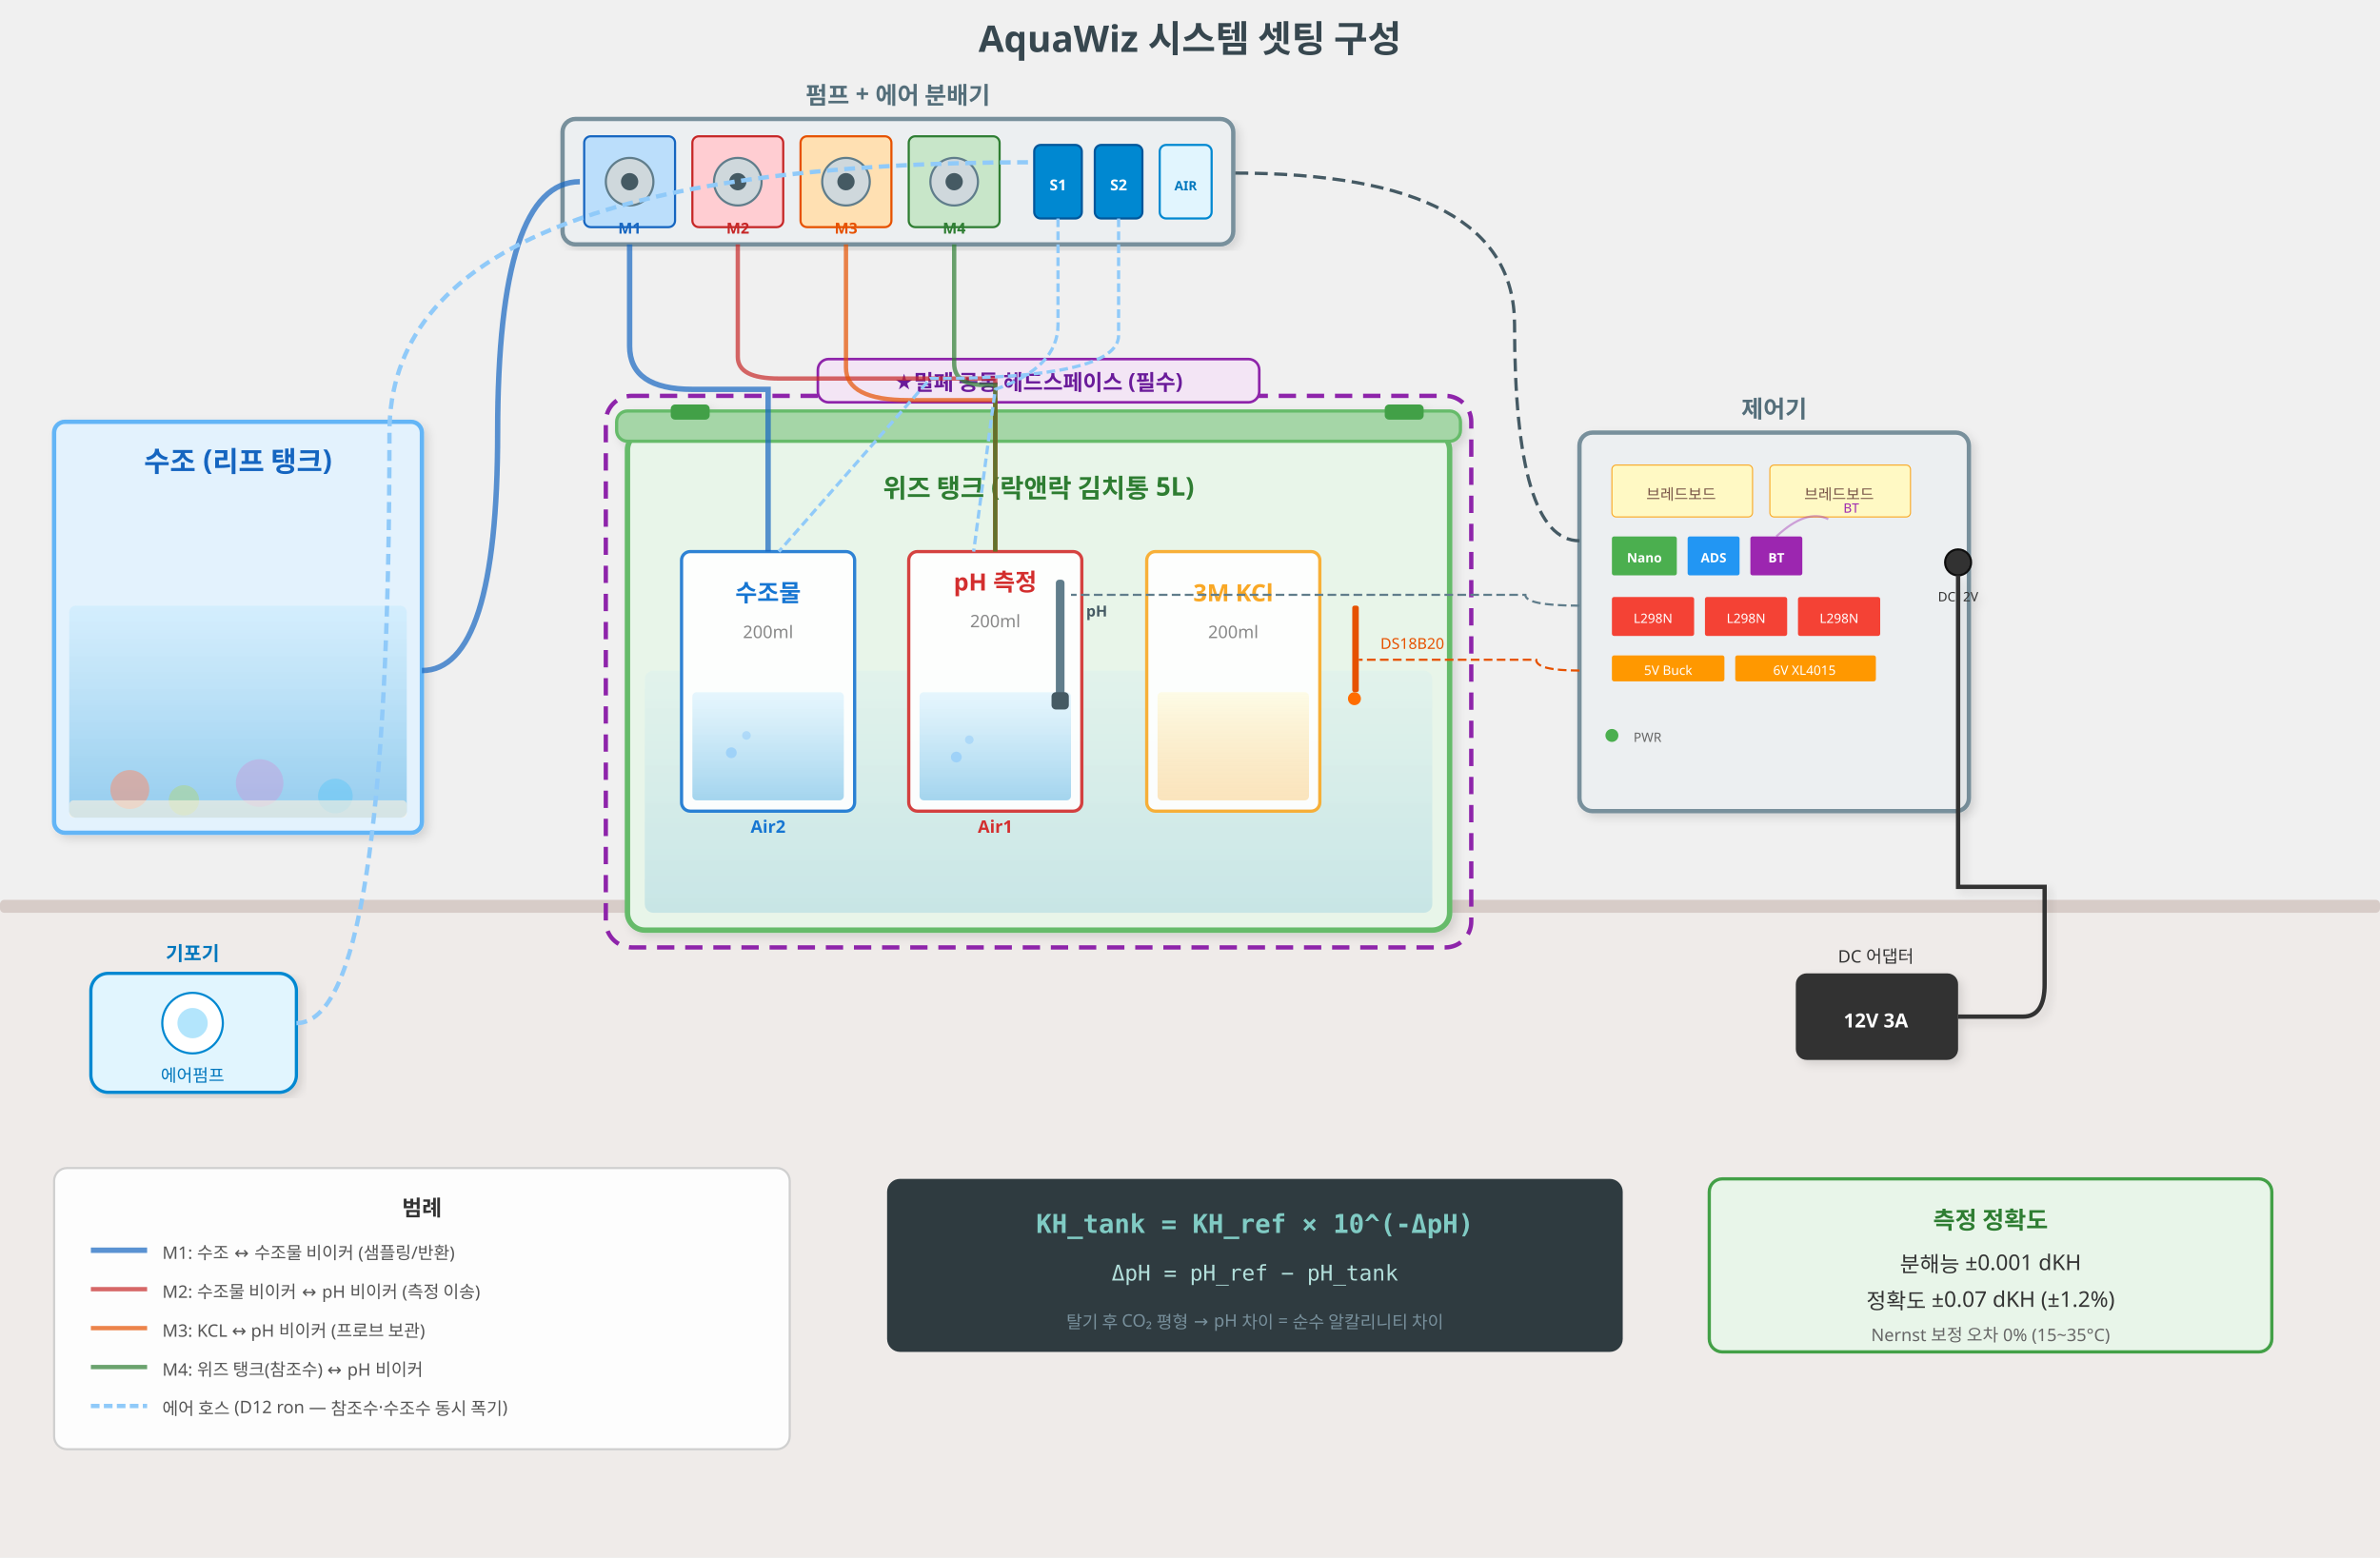
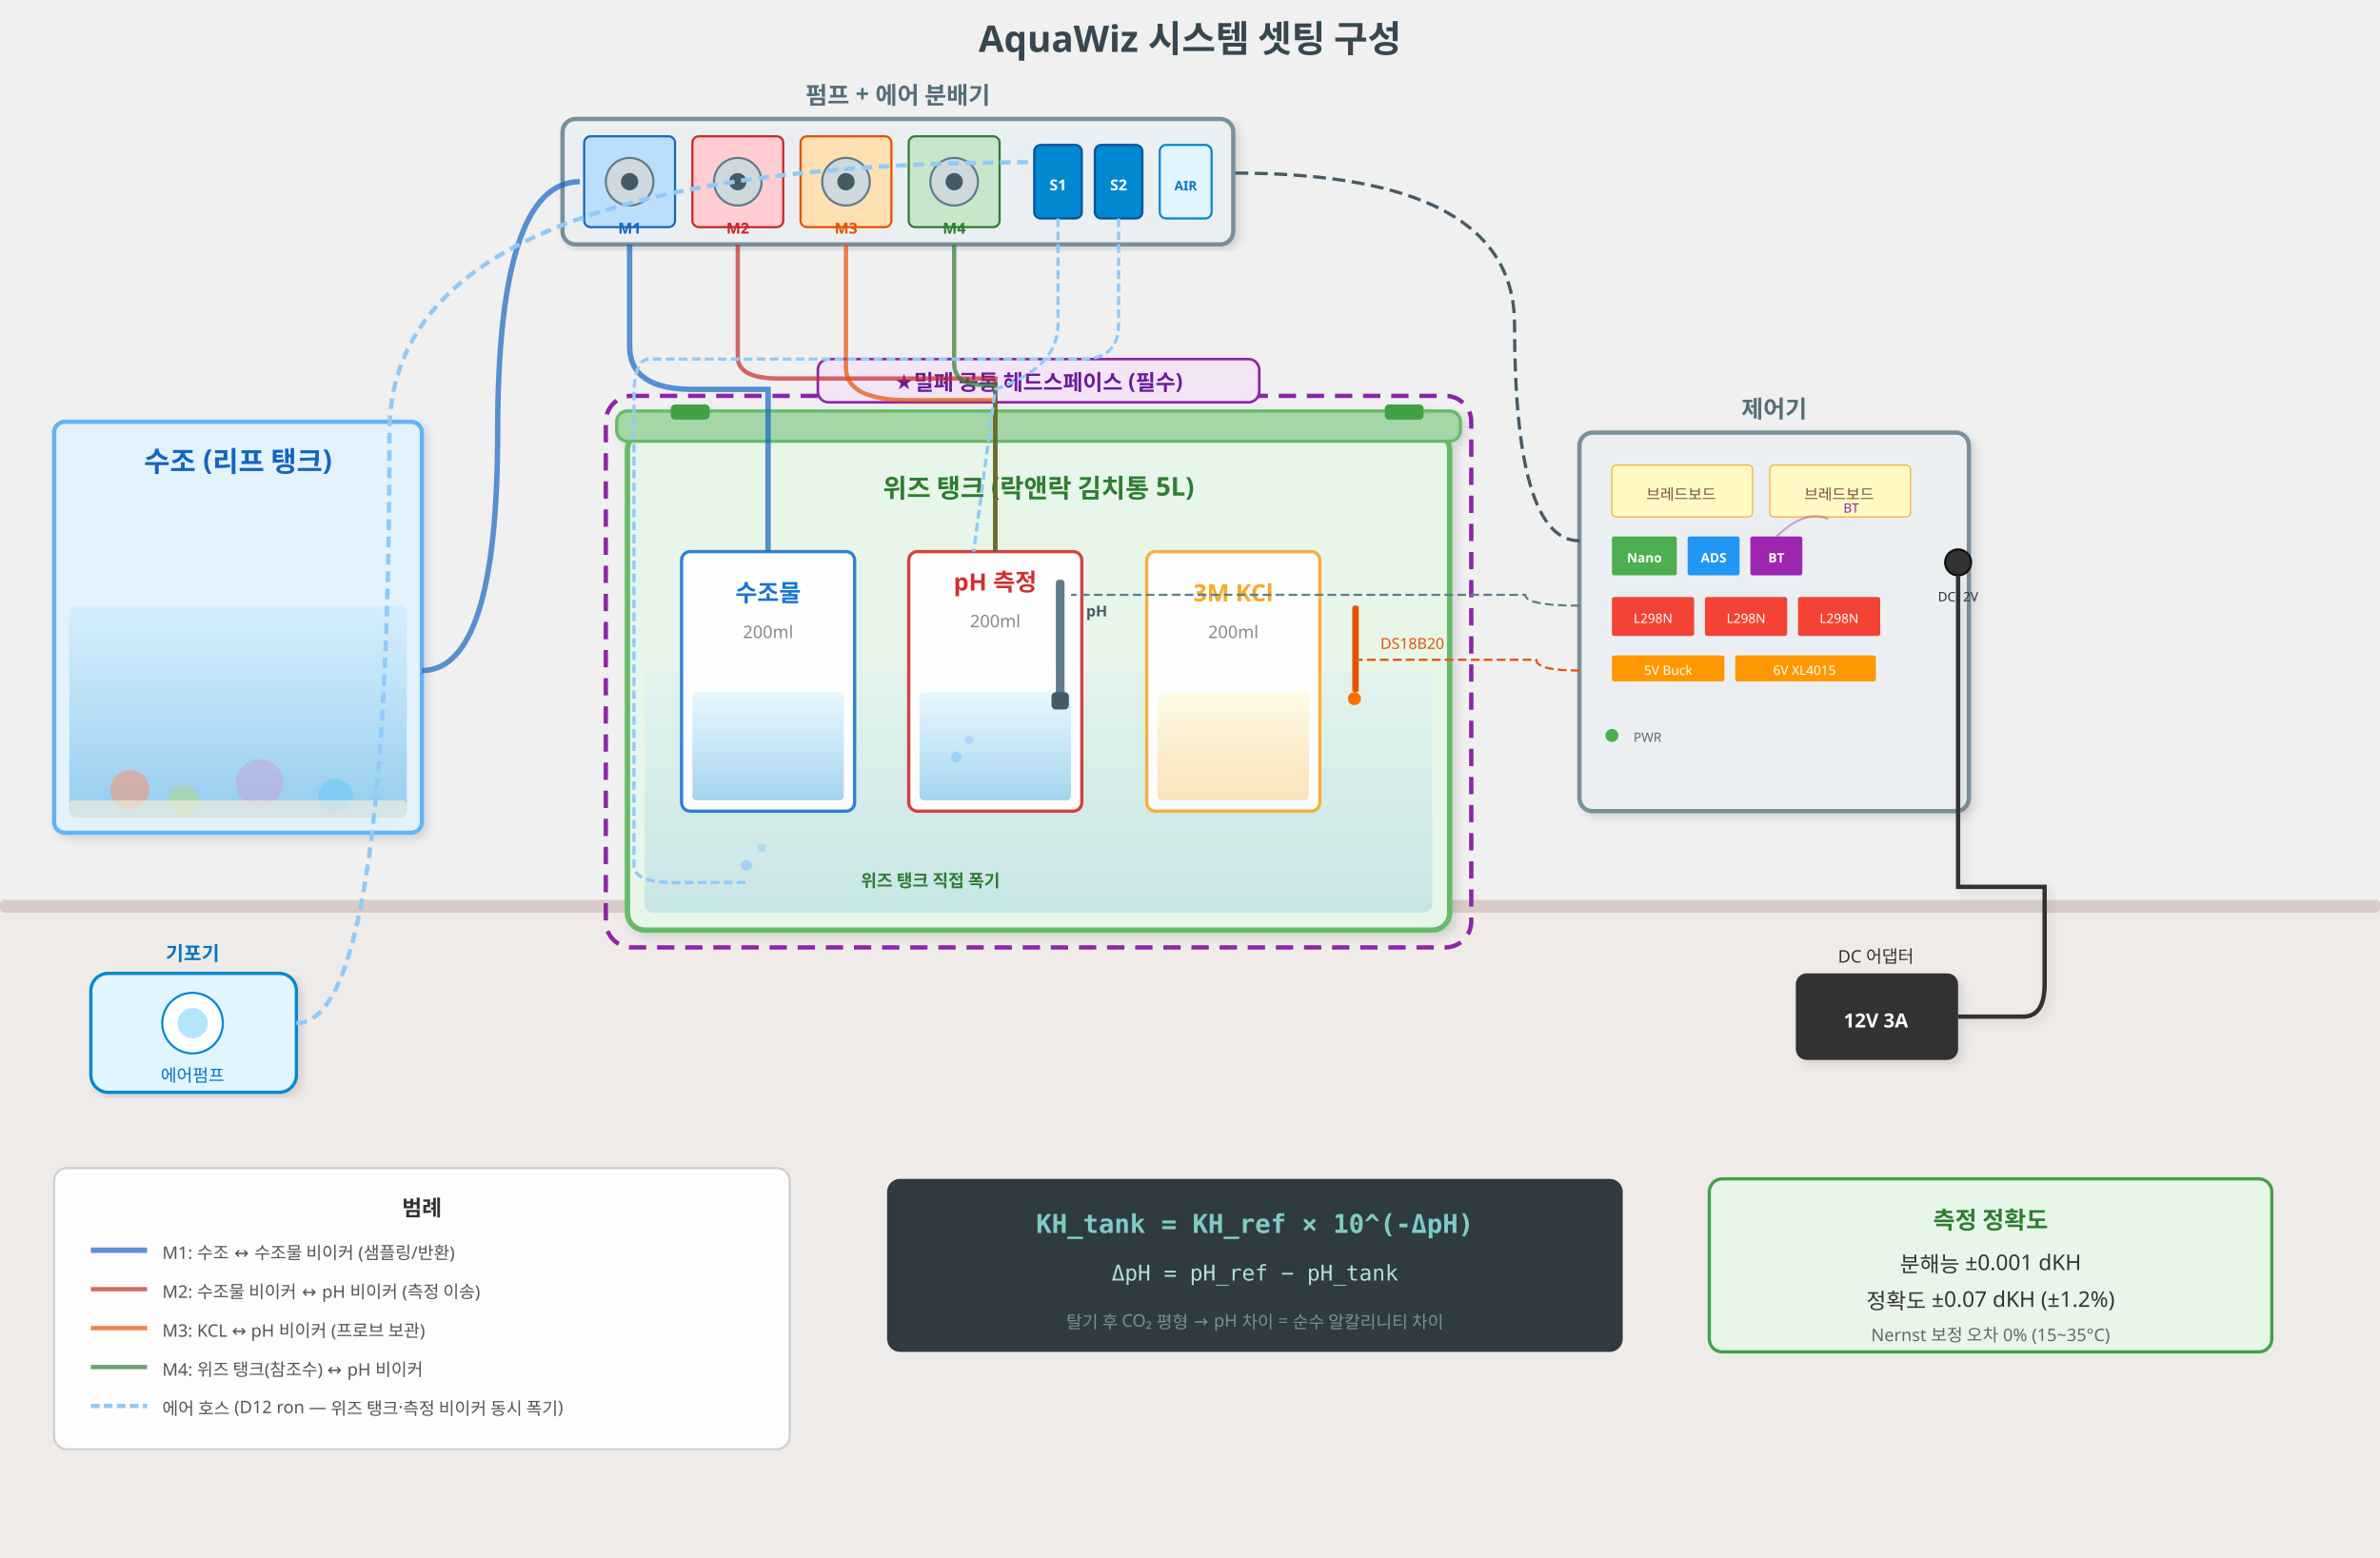
<svg xmlns="http://www.w3.org/2000/svg" viewBox="0 0 1100 720" font-family="'Malgun Gothic', 'Apple SD Gothic Neo', sans-serif" font-size="11">
  <defs>
    <linearGradient id="wg" x1="0" y1="0" x2="0" y2="1">
      <stop offset="0%" stop-color="#B3E5FC" stop-opacity="0.3" />
      <stop offset="100%" stop-color="#0288D1" stop-opacity="0.35" />
    </linearGradient>
    <linearGradient id="kg" x1="0" y1="0" x2="0" y2="1">
      <stop offset="0%" stop-color="#FFF9C4" stop-opacity="0.4" />
      <stop offset="100%" stop-color="#F9A825" stop-opacity="0.3" />
    </linearGradient>
    <filter id="sh" x="-3%" y="-3%" width="108%" height="108%">
      <feDropShadow dx="2" dy="2" stdDeviation="2" flood-opacity="0.12" />
    </filter>
  </defs>
  <rect x="0" y="420" width="1100" height="300" fill="#EFEBE9" />
  <rect x="0" y="416" width="1100" height="6" fill="#D7CCC8" rx="2" />
  <text x="550" y="24" text-anchor="middle" font-size="17" font-weight="bold" fill="#37474F">AquaWiz 시스템 셋팅 구성</text>
  <g filter="url(#sh)">
    <rect x="25" y="195" width="170" height="190" rx="5" fill="#E3F2FD" stroke="#64B5F6" stroke-width="2" />
    <rect x="32" y="280" width="156" height="98" rx="3" fill="url(#wg)" />
    <circle cx="60" cy="365" r="9" fill="#FF8A65" opacity="0.5" />
    <circle cx="85" cy="370" r="7" fill="#AED581" opacity="0.5" />
    <circle cx="120" cy="362" r="11" fill="#CE93D8" opacity="0.4" />
    <circle cx="155" cy="368" r="8" fill="#4FC3F7" opacity="0.4" />
    <rect x="32" y="370" width="156" height="8" rx="2" fill="#FFF3E0" opacity="0.6" />
  </g>
  <text x="110" y="218" text-anchor="middle" font-size="13" font-weight="bold" fill="#1565C0">수조 (리프 탱크)</text>
  <g filter="url(#sh)">
    <rect x="290" y="200" width="380" height="230" rx="8" fill="#E8F5E9" stroke="#66BB6A" stroke-width="2.5" />
    <rect x="285" y="190" width="390" height="14" rx="5" fill="#A5D6A7" stroke="#66BB6A" stroke-width="1.5" />
    <rect x="310" y="187" width="18" height="7" rx="2" fill="#43A047" />
    <rect x="640" y="187" width="18" height="7" rx="2" fill="#43A047" />
    <rect x="298" y="310" width="364" height="112" rx="4" fill="url(#wg)" opacity="0.4" />
    <rect x="315" y="255" width="80" height="120" rx="4" fill="white" stroke="#1976D2" stroke-width="1.5" opacity="0.9" />
    <rect x="320" y="320" width="70" height="50" rx="2" fill="url(#wg)" />
    <text x="355" y="278" text-anchor="middle" font-size="11" font-weight="bold" fill="#1976D2">수조물</text>
    <text x="355" y="295" text-anchor="middle" font-size="8" fill="#888">200ml</text>
-     <circle cx="338" cy="348" r="2.5" fill="#90CAF9" opacity="0.7" />
-     <circle cx="345" cy="340" r="2" fill="#90CAF9" opacity="0.5" />
-     <text x="355" y="385" text-anchor="middle" font-size="8" fill="#1976D2" font-weight="bold">Air2</text>
    <rect x="420" y="255" width="80" height="120" rx="4" fill="white" stroke="#D32F2F" stroke-width="1.5" opacity="0.9" />
    <rect x="425" y="320" width="70" height="50" rx="2" fill="url(#wg)" />
    <text x="460" y="273" text-anchor="middle" font-size="11" font-weight="bold" fill="#D32F2F">pH 측정</text>
    <text x="460" y="290" text-anchor="middle" font-size="8" fill="#888">200ml</text>
    <rect x="488" y="268" width="4" height="55" rx="1.5" fill="#607D8B" />
    <rect x="486" y="320" width="8" height="8" rx="2" fill="#455A64" />
    <text x="502" y="285" font-size="7" fill="#455A64" font-weight="bold">pH</text>
    <circle cx="442" cy="350" r="2.5" fill="#90CAF9" opacity="0.7" />
    <circle cx="448" cy="342" r="2" fill="#90CAF9" opacity="0.5" />
-     <text x="460" y="385" text-anchor="middle" font-size="8" fill="#D32F2F" font-weight="bold">Air1</text>
    <rect x="530" y="255" width="80" height="120" rx="4" fill="white" stroke="#F9A825" stroke-width="1.5" opacity="0.9" />
    <rect x="535" y="320" width="70" height="50" rx="2" fill="url(#kg)" />
    <text x="570" y="278" text-anchor="middle" font-size="11" font-weight="bold" fill="#F9A825">3M KCl</text>
    <text x="570" y="295" text-anchor="middle" font-size="8" fill="#888">200ml</text>
    <rect x="625" y="280" width="3" height="40" rx="1" fill="#E65100" />
    <circle cx="626" cy="323" r="3" fill="#FF6D00" />
    <text x="638" y="300" font-size="7" fill="#E65100">DS18B20</text>
  </g>
  <text x="480" y="230" text-anchor="middle" font-size="12" font-weight="bold" fill="#2E7D32">위즈 탱크 (락앤락 김치통 5L)</text>
  <rect x="280" y="183" width="400" height="255" rx="12" fill="none" stroke="#8E24AA" stroke-width="2" stroke-dasharray="8,5" />
  <rect x="378" y="166" width="204" height="20" rx="5" fill="#F3E5F5" stroke="#8E24AA" stroke-width="1.2" />
  <text x="480" y="180" text-anchor="middle" font-size="10" font-weight="bold" fill="#6A1B9A">★밀폐 공통 헤드스페이스 (필수)</text>
  <g filter="url(#sh)">
    <rect x="260" y="55" width="310" height="58" rx="6" fill="#ECEFF1" stroke="#78909C" stroke-width="2" />
    <g>
      <rect x="270" y="63" width="42" height="42" rx="3" fill="#BBDEFB" stroke="#1565C0" stroke-width="1" />
      <circle cx="291" cy="84" r="11" fill="#CFD8DC" stroke="#607D8B" stroke-width="1" />
      <circle cx="291" cy="84" r="4" fill="#455A64" />
      <text x="291" y="108" text-anchor="middle" font-size="7" fill="#1565C0" font-weight="bold">M1</text>
    </g>
    <g>
      <rect x="320" y="63" width="42" height="42" rx="3" fill="#FFCDD2" stroke="#C62828" stroke-width="1" />
      <circle cx="341" cy="84" r="11" fill="#CFD8DC" stroke="#607D8B" stroke-width="1" />
      <circle cx="341" cy="84" r="4" fill="#455A64" />
      <text x="341" y="108" text-anchor="middle" font-size="7" fill="#C62828" font-weight="bold">M2</text>
    </g>
    <g>
      <rect x="370" y="63" width="42" height="42" rx="3" fill="#FFE0B2" stroke="#E65100" stroke-width="1" />
      <circle cx="391" cy="84" r="11" fill="#CFD8DC" stroke="#607D8B" stroke-width="1" />
      <circle cx="391" cy="84" r="4" fill="#455A64" />
      <text x="391" y="108" text-anchor="middle" font-size="7" fill="#E65100" font-weight="bold">M3</text>
    </g>
    <g>
      <rect x="420" y="63" width="42" height="42" rx="3" fill="#C8E6C9" stroke="#2E7D32" stroke-width="1" />
      <circle cx="441" cy="84" r="11" fill="#CFD8DC" stroke="#607D8B" stroke-width="1" />
      <circle cx="441" cy="84" r="4" fill="#455A64" />
      <text x="441" y="108" text-anchor="middle" font-size="7" fill="#2E7D32" font-weight="bold">M4</text>
    </g>
    <rect x="478" y="67" width="22" height="34" rx="3" fill="#0288D1" stroke="#01579B" stroke-width="1" />
    <text x="489" y="88" text-anchor="middle" font-size="7" fill="white" font-weight="bold">S1</text>
    <rect x="506" y="67" width="22" height="34" rx="3" fill="#0288D1" stroke="#01579B" stroke-width="1" />
    <text x="517" y="88" text-anchor="middle" font-size="7" fill="white" font-weight="bold">S2</text>
    <rect x="536" y="67" width="24" height="34" rx="3" fill="#E1F5FE" stroke="#0288D1" stroke-width="1" />
    <text x="548" y="88" text-anchor="middle" font-size="6" fill="#0277BD" font-weight="bold">AIR</text>
  </g>
  <text x="415" y="48" text-anchor="middle" font-size="11" font-weight="bold" fill="#546E7A">펌프 + 에어 분배기</text>
  <g filter="url(#sh)">
    <rect x="730" y="200" width="180" height="175" rx="6" fill="#ECEFF1" stroke="#78909C" stroke-width="2" />
    <rect x="745" y="215" width="65" height="24" rx="2" fill="#FFF9C4" stroke="#F9A825" stroke-width="0.5" />
    <text x="777" y="231" text-anchor="middle" font-size="7" fill="#795548">브레드보드</text>
    <rect x="818" y="215" width="65" height="24" rx="2" fill="#FFF9C4" stroke="#F9A825" stroke-width="0.5" />
    <text x="850" y="231" text-anchor="middle" font-size="7" fill="#795548">브레드보드</text>
    <rect x="745" y="248" width="30" height="18" rx="1" fill="#4CAF50" />
    <text x="760" y="260" text-anchor="middle" font-size="6" fill="white" font-weight="bold">Nano</text>
    <rect x="780" y="248" width="24" height="18" rx="1" fill="#2196F3" />
    <text x="792" y="260" text-anchor="middle" font-size="6" fill="white" font-weight="bold">ADS</text>
    <rect x="809" y="248" width="24" height="18" rx="1" fill="#9C27B0" />
    <text x="821" y="260" text-anchor="middle" font-size="6" fill="white" font-weight="bold">BT</text>
    <rect x="745" y="276" width="38" height="18" rx="1" fill="#F44336" />
    <text x="764" y="288" text-anchor="middle" font-size="6" fill="white">L298N</text>
    <rect x="788" y="276" width="38" height="18" rx="1" fill="#F44336" />
    <text x="807" y="288" text-anchor="middle" font-size="6" fill="white">L298N</text>
    <rect x="831" y="276" width="38" height="18" rx="1" fill="#F44336" />
    <text x="850" y="288" text-anchor="middle" font-size="6" fill="white">L298N</text>
    <rect x="745" y="303" width="52" height="12" rx="1" fill="#FF9800" />
    <text x="771" y="312" text-anchor="middle" font-size="6" fill="white">5V Buck</text>
    <rect x="802" y="303" width="65" height="12" rx="1" fill="#FF9800" />
    <text x="834" y="312" text-anchor="middle" font-size="6" fill="white">6V XL4015</text>
    <circle cx="745" cy="340" r="3" fill="#4CAF50" />
    <text x="755" y="343" font-size="6" fill="#666">PWR</text>
    <circle cx="905" cy="260" r="6" fill="#333" stroke="#111" stroke-width="1" />
    <text x="905" y="278" text-anchor="middle" font-size="6" fill="#333">DC12V</text>
  </g>
  <text x="820" y="193" text-anchor="middle" font-size="11" font-weight="bold" fill="#546E7A">제어기</text>
  <g filter="url(#sh)">
    <rect x="42" y="450" width="95" height="55" rx="8" fill="#E1F5FE" stroke="#0288D1" stroke-width="1.5" />
    <circle cx="89" cy="473" r="14" fill="white" stroke="#0288D1" stroke-width="1" />
    <circle cx="89" cy="473" r="7" fill="#B3E5FC" />
    <text x="89" y="500" text-anchor="middle" font-size="8" fill="#0277BD">에어펌프</text>
  </g>
  <text x="89" y="444" text-anchor="middle" font-size="9" font-weight="bold" fill="#0277BD">기포기</text>
  <g filter="url(#sh)">
    <rect x="830" y="450" width="75" height="40" rx="5" fill="#333" />
    <text x="867" y="475" text-anchor="middle" font-size="9" fill="white" font-weight="bold">12V 3A</text>
    <path d="M905,470 L935,470 Q945,470 945,455 L945,410 L905,410 L905,266" fill="none" stroke="#333" stroke-width="2" />
  </g>
  <text x="867" y="445" text-anchor="middle" font-size="8" fill="#333">DC 어댑터</text>
  <path d="M195,310 Q230,310 230,200 Q230,84 268,84" fill="none" stroke="#1565C0" stroke-width="2.5" opacity="0.7" />
  <path d="M291,113 L291,160 Q291,180 320,180 L355,180 L355,255" fill="none" stroke="#1565C0" stroke-width="2.5" opacity="0.7" />
  <path d="M341,113 L341,165 Q341,175 360,175 L460,175 L460,255" fill="none" stroke="#C62828" stroke-width="2" opacity="0.7" />
  <path d="M391,113 L391,170 Q391,185 420,185 L460,185 L460,255" fill="none" stroke="#E65100" stroke-width="2" opacity="0.7" />
  <path d="M441,113 L441,168 Q441,178 455,178 L460,178 L460,255" fill="none" stroke="#2E7D32" stroke-width="2" opacity="0.7" />
  <path d="M137,473 Q180,473 180,200 Q180,75 478,75" fill="none" stroke="#90CAF9" stroke-width="2" stroke-dasharray="5,3" />
  <path d="M489,101 L489,150 Q489,170 460,180 L450,255" fill="none" stroke="#90CAF9" stroke-width="1.5" stroke-dasharray="4,2" />
-   <path d="M517,101 L517,155 Q517,175 430,175 L360,255" fill="none" stroke="#90CAF9" stroke-width="1.5" stroke-dasharray="4,2" />
+   <path d="M517,101 L517,150 Q517,166 500,166 L300,166 Q293,166 293,184 L293,400 Q293,408 312,408 L345,408" fill="none" stroke="#90CAF9" stroke-width="1.5" stroke-dasharray="4,2" />
+   <circle cx="345" cy="400" r="2.5" fill="#90CAF9" opacity="0.7" />
+   <circle cx="352" cy="392" r="2" fill="#90CAF9" opacity="0.5" />
+   <text x="430" y="410" text-anchor="middle" font-size="8" fill="#2E7D32" font-weight="bold">위즈 탱크 직접 폭기</text>
  <path d="M730,250 Q700,250 700,150 Q700,80 570,80" fill="none" stroke="#455A64" stroke-width="1.5" stroke-dasharray="6,3" />
  <path d="M730,310 Q710,310 710,305 L630,305 L628,305" fill="none" stroke="#E65100" stroke-width="1" stroke-dasharray="4,2" />
  <path d="M730,280 Q705,280 705,275 L500,275 L495,275" fill="none" stroke="#607D8B" stroke-width="1" stroke-dasharray="4,2" />
  <path d="M821,248 Q835,235 845,240" fill="none" stroke="#9C27B0" stroke-width="1" opacity="0.4" />
  <text x="852" y="237" font-size="6" fill="#9C27B0">BT</text>
  <rect x="25" y="540" width="340" height="130" rx="6" fill="white" stroke="#CCC" stroke-width="1" opacity="0.9" />
  <text x="195" y="562" text-anchor="middle" font-size="10" font-weight="bold" fill="#333">범례</text>
  <line x1="42" y1="578" x2="68" y2="578" stroke="#1565C0" stroke-width="2.5" opacity="0.7" />
  <text x="75" y="582" font-size="8" fill="#555">M1: 수조 ↔ 수조물 비이커 (샘플링/반환)</text>
  <line x1="42" y1="596" x2="68" y2="596" stroke="#C62828" stroke-width="2" opacity="0.7" />
  <text x="75" y="600" font-size="8" fill="#555">M2: 수조물 비이커 ↔ pH 비이커 (측정 이송)</text>
  <line x1="42" y1="614" x2="68" y2="614" stroke="#E65100" stroke-width="2" opacity="0.7" />
  <text x="75" y="618" font-size="8" fill="#555">M3: KCL ↔ pH 비이커 (프로브 보관)</text>
  <line x1="42" y1="632" x2="68" y2="632" stroke="#2E7D32" stroke-width="2" opacity="0.7" />
  <text x="75" y="636" font-size="8" fill="#555">M4: 위즈 탱크(참조수) ↔ pH 비이커</text>
  <line x1="42" y1="650" x2="68" y2="650" stroke="#90CAF9" stroke-width="2" stroke-dasharray="4,2" />
-   <text x="75" y="654" font-size="8" fill="#555">에어 호스 (D12 ron — 참조수·수조수 동시 폭기)</text>
+   <text x="75" y="654" font-size="8" fill="#555">에어 호스 (D12 ron — 위즈 탱크·측정 비이커 동시 폭기)</text>
  <rect x="410" y="545" width="340" height="80" rx="6" fill="#263238" opacity="0.95" />
  <text x="580" y="570" text-anchor="middle" font-size="12" fill="#80CBC4" font-weight="bold" font-family="monospace">KH_tank = KH_ref × 10^(-ΔpH)</text>
  <text x="580" y="592" text-anchor="middle" font-size="10" fill="#B2DFDB" font-family="monospace">ΔpH = pH_ref − pH_tank</text>
  <text x="580" y="614" text-anchor="middle" font-size="8" fill="#78909C">탈기 후 CO₂ 평형 → pH 차이 = 순수 알칼리니티 차이</text>
  <rect x="790" y="545" width="260" height="80" rx="6" fill="#E8F5E9" stroke="#43A047" stroke-width="1.5" />
  <text x="920" y="568" text-anchor="middle" font-size="11" font-weight="bold" fill="#2E7D32">측정 정확도</text>
  <text x="920" y="588" text-anchor="middle" font-size="10" fill="#333">분해능 ±0.001 dKH</text>
  <text x="920" y="605" text-anchor="middle" font-size="10" fill="#333">정확도 ±0.07 dKH (±1.2%)</text>
  <text x="920" y="620" text-anchor="middle" font-size="8" fill="#666">Nernst 보정 오차 0% (15~35°C)</text>
</svg>
